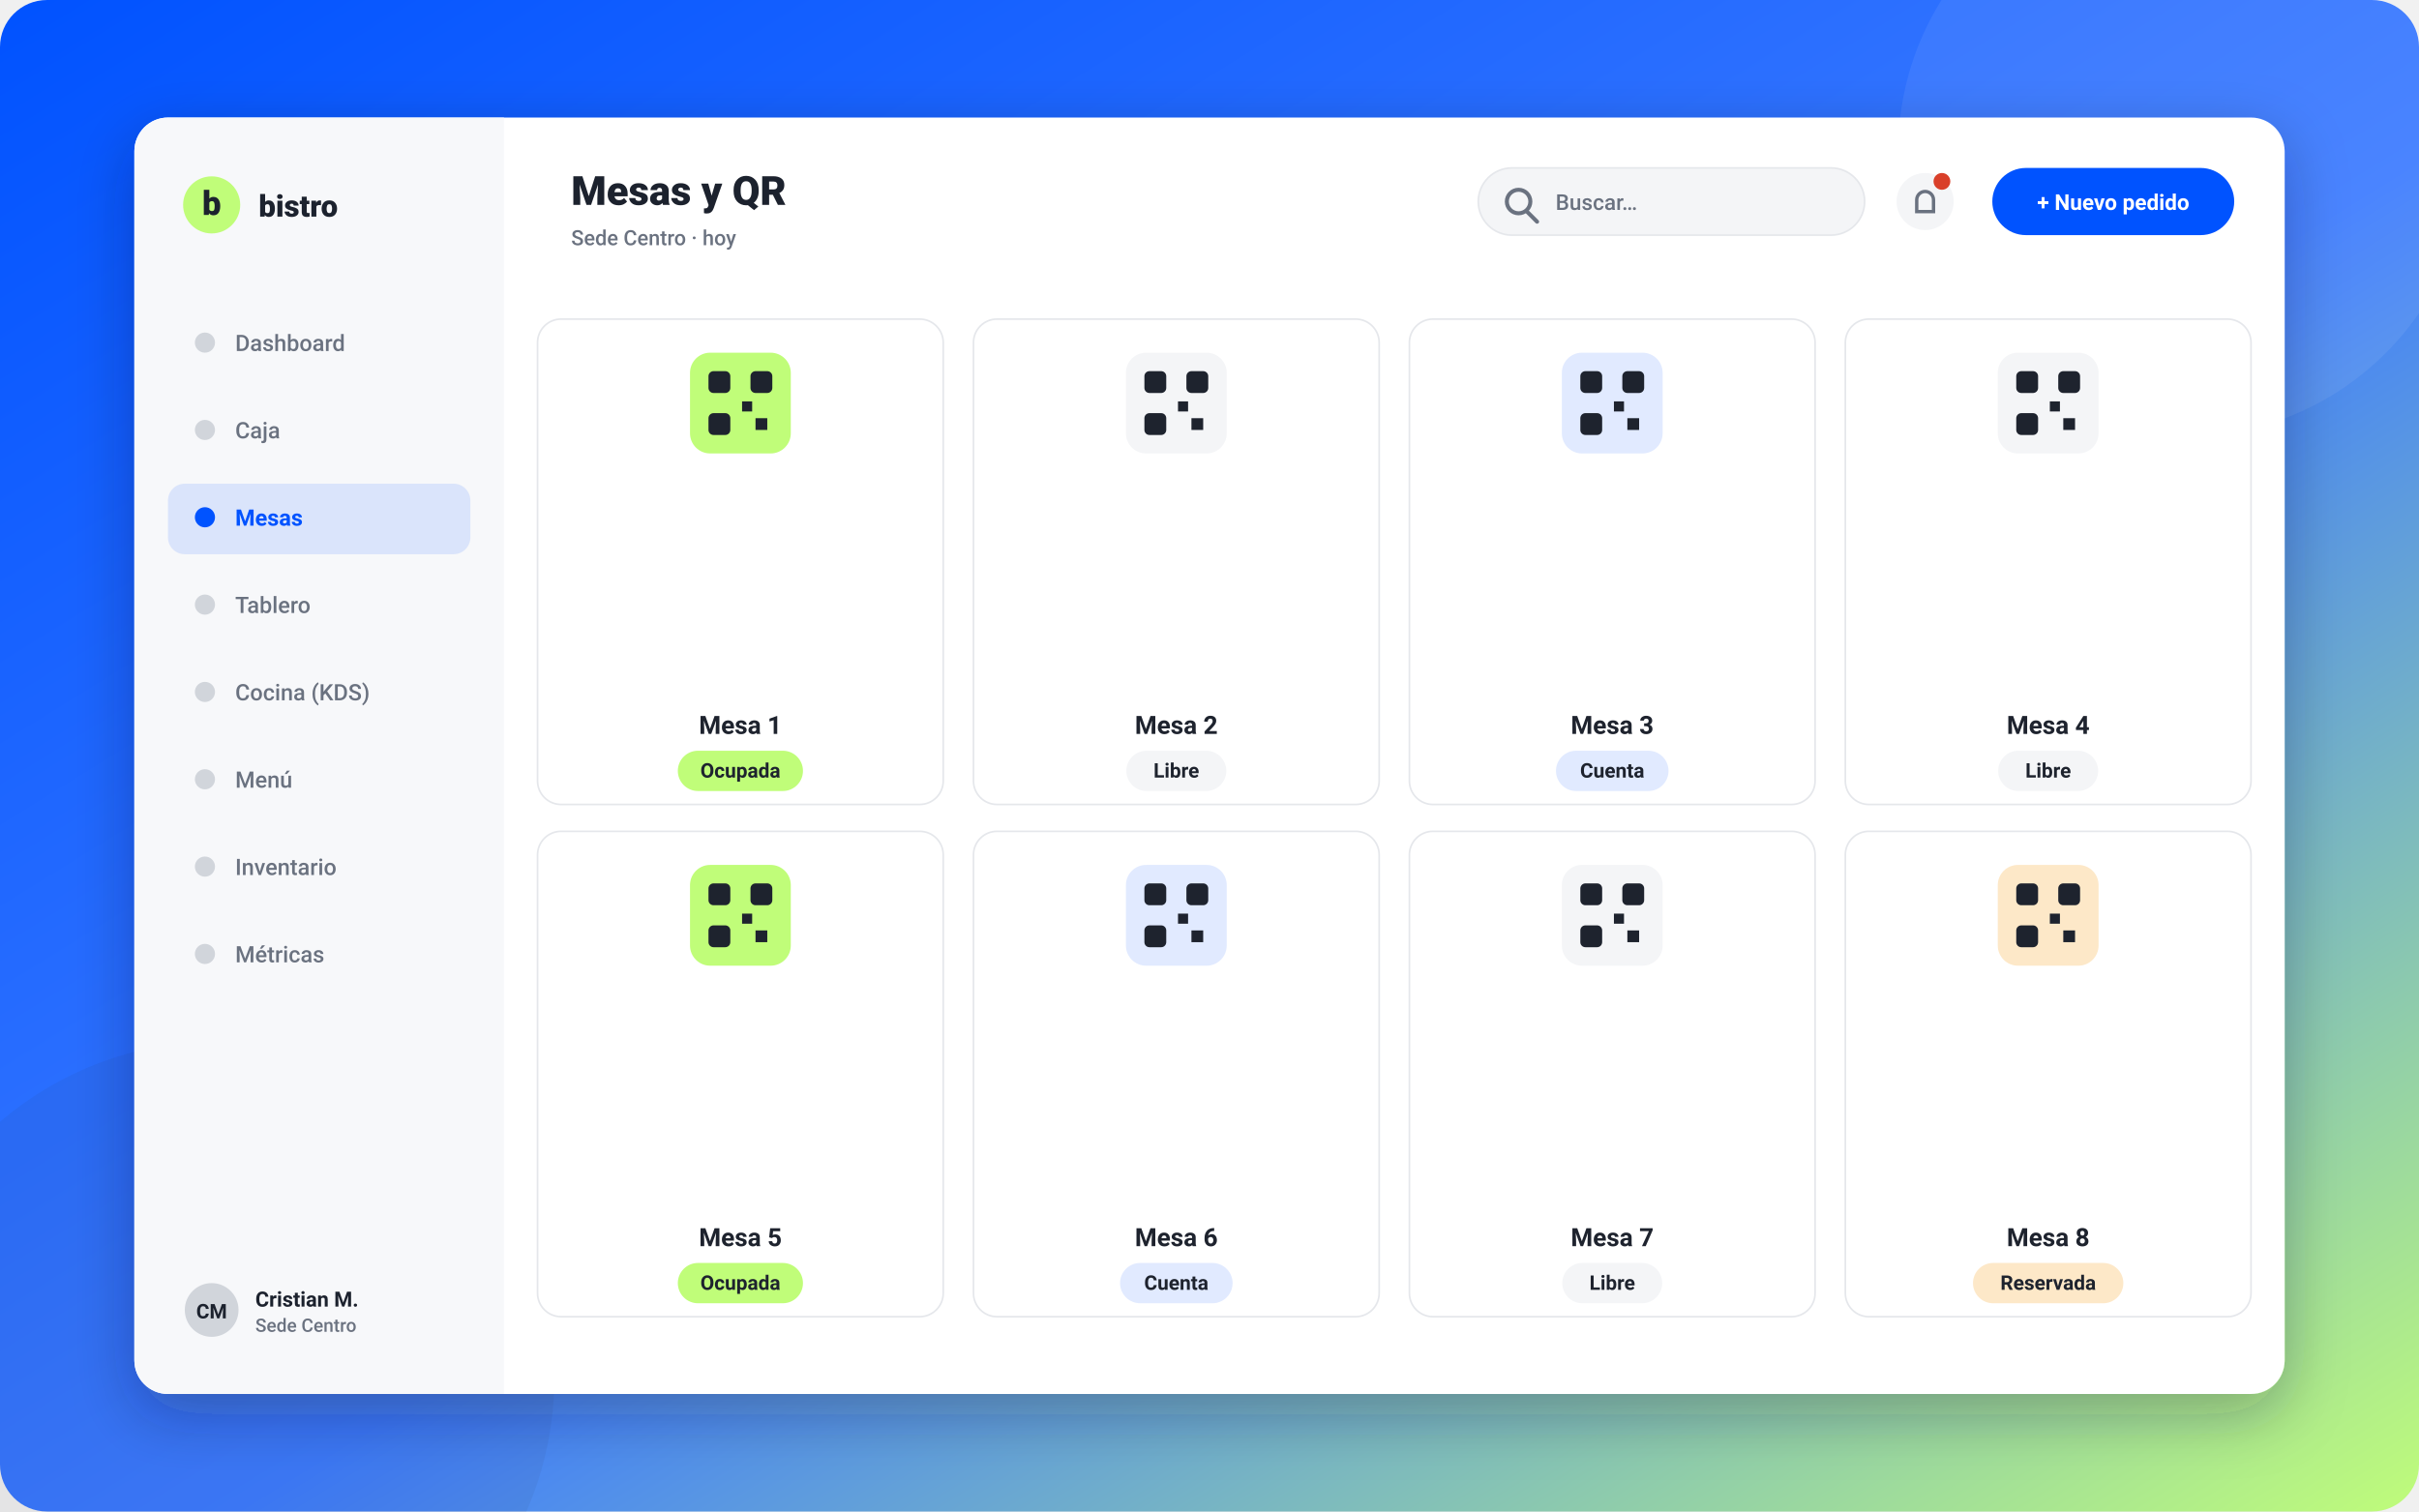
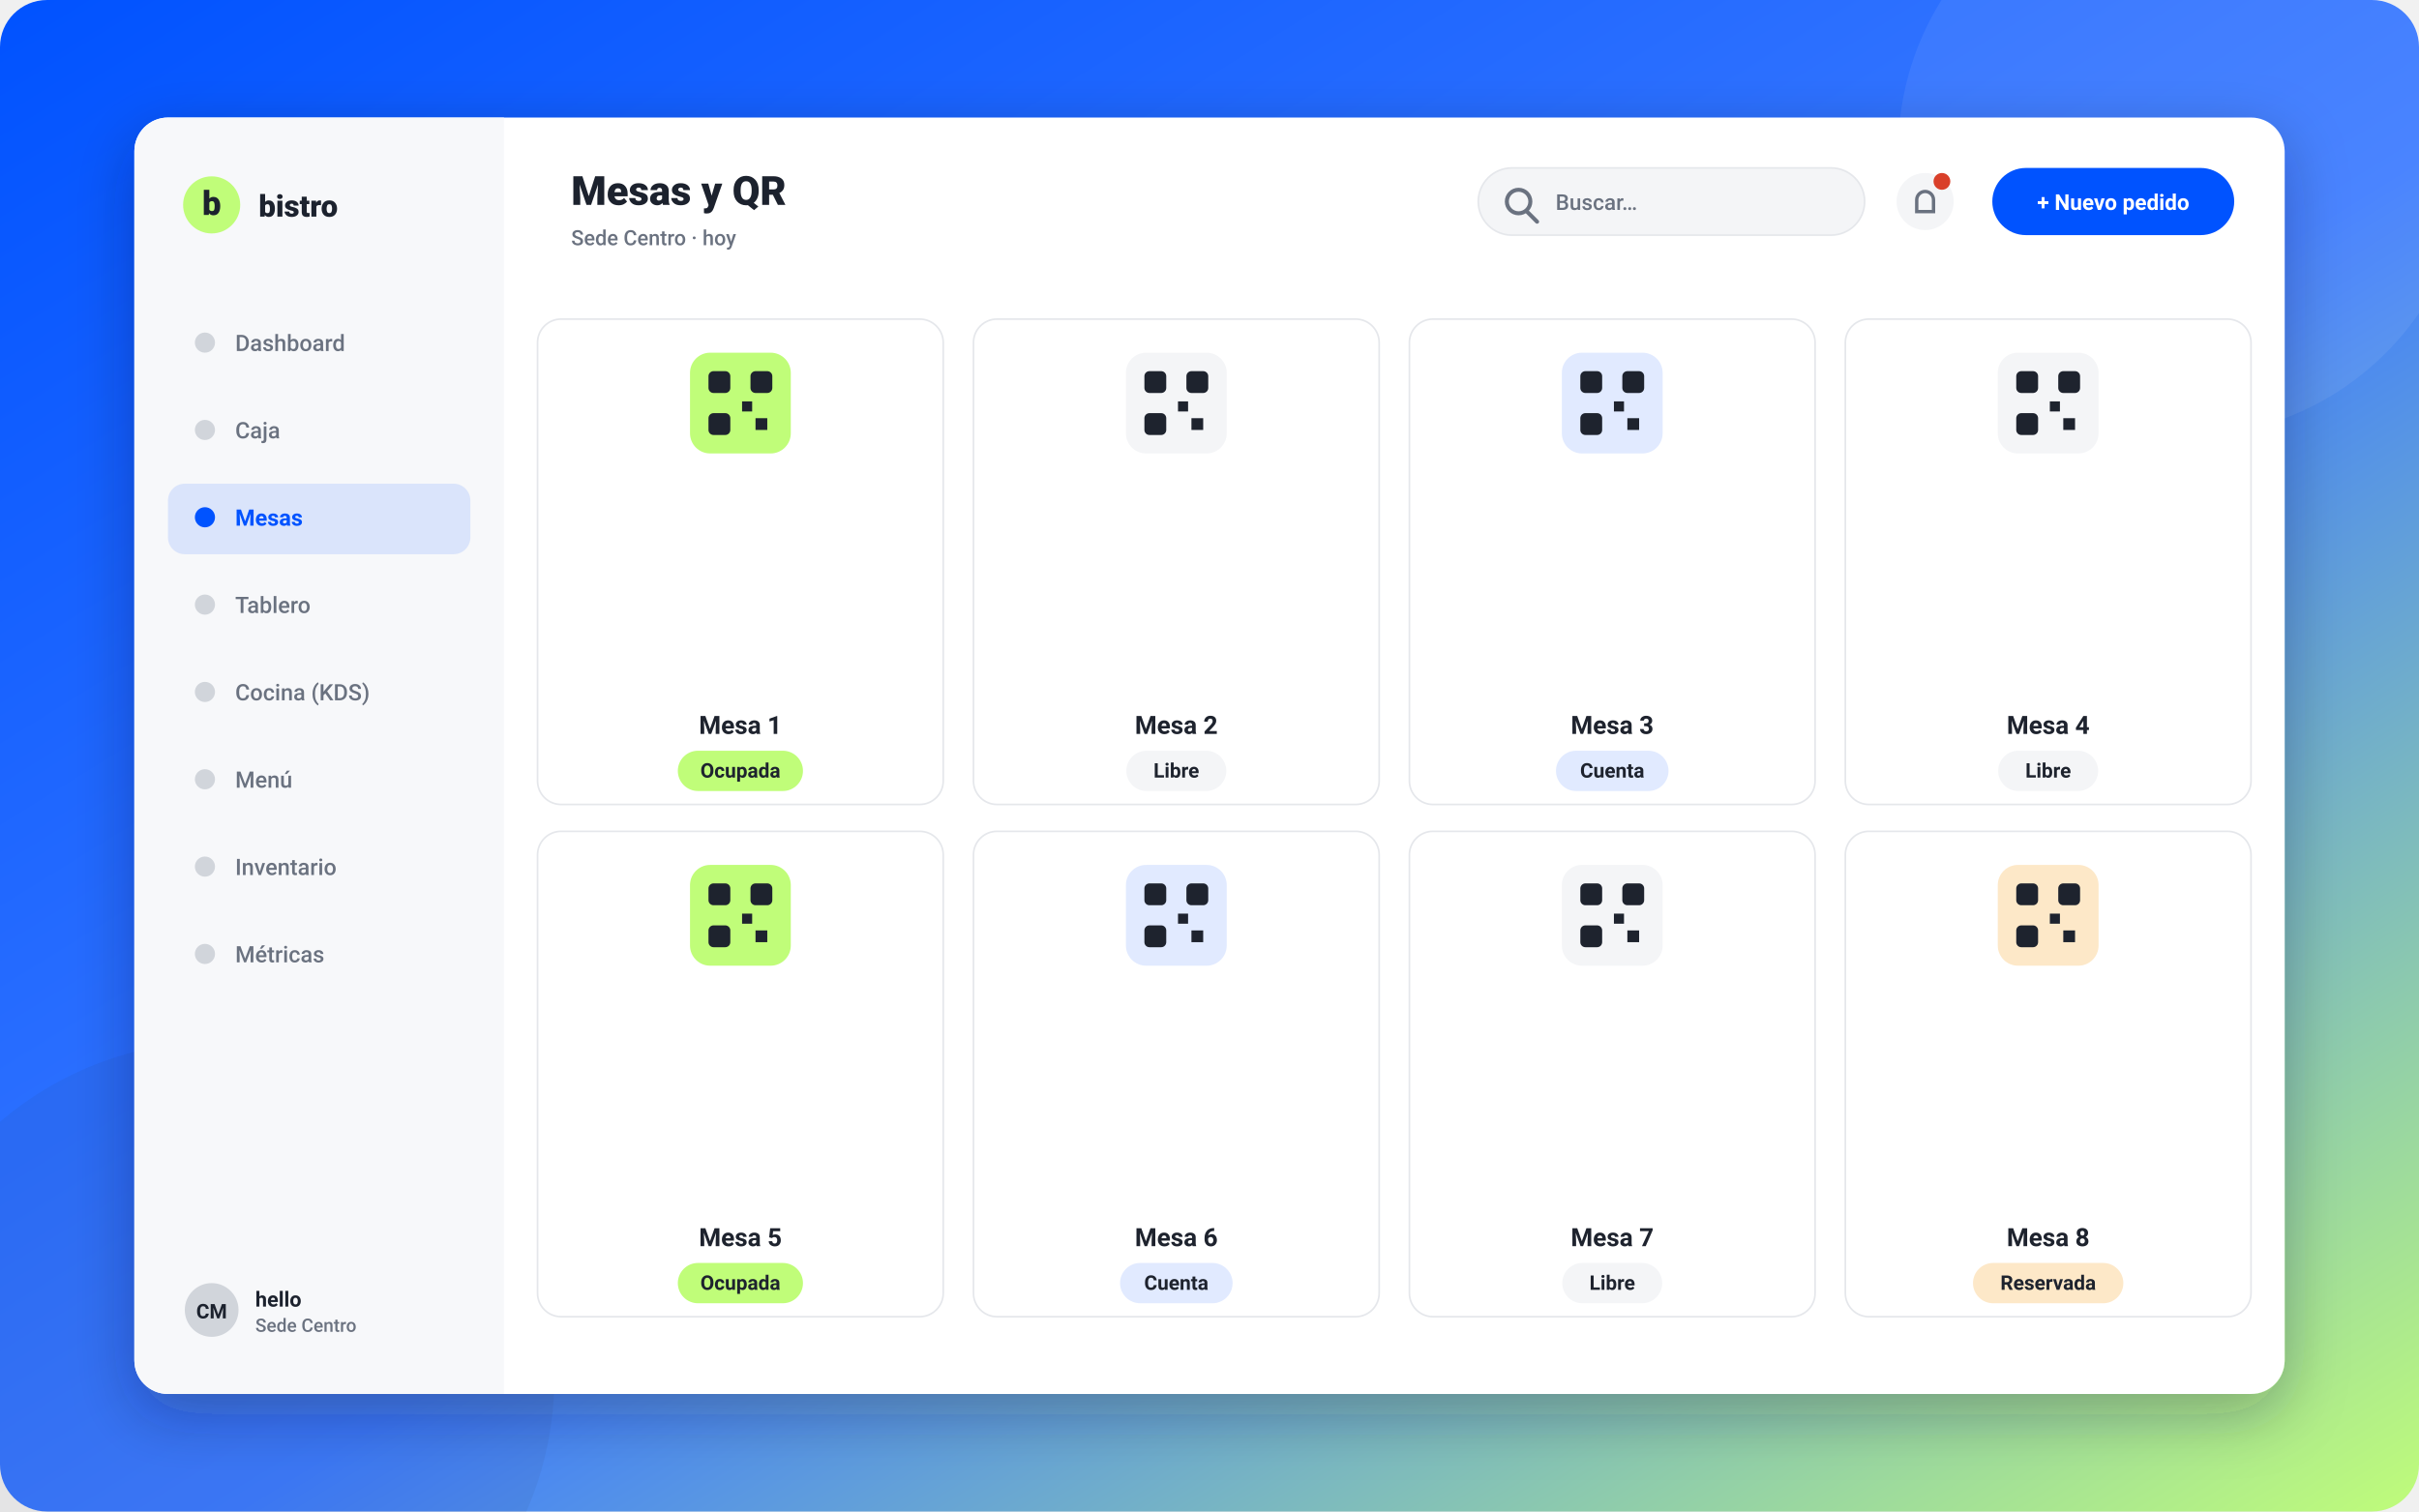
<svg xmlns="http://www.w3.org/2000/svg" width="1440" height="900" viewBox="0 0 1440 900" font-family="-apple-system,'Segoe UI',Roboto,sans-serif">
  <defs>
    <linearGradient id="bg" x1="0" y1="0" x2="1" y2="1">
      <stop offset="0" stop-color="#0052ff" />
      <stop offset="0.55" stop-color="#3d7bff" />
      <stop offset="1" stop-color="#c0fd79" />
    </linearGradient>
    <filter id="sh" x="-10%" y="-10%" width="120%" height="120%">
      <feDropShadow dx="0" dy="12" stdDeviation="18" flood-color="#1e232e" flood-opacity="0.3" />
    </filter>
  </defs>
  <rect width="1440" height="900" rx="28" fill="url(#bg)" />
  <circle cx="1300" cy="90" r="170" fill="#ffffff" opacity="0.07" />
  <circle cx="130" cy="820" r="200" fill="#1e232e" opacity="0.06" />
  <g filter="url(#sh)">
    <rect x="80" y="70" width="1280" height="760" rx="20" fill="#ffffff" />
    <path d="M80 90 a20 20 0 0 1 20-20 h200 v760 h-200 a20 20 0 0 1-20-20 z" fill="#f7f8fa" />
    <circle cx="126" cy="122" r="17" fill="#c0fd79" />
    <text x="126" y="128" font-size="20" font-weight="800" fill="#1e232e" text-anchor="middle">b</text>
    <text x="154" y="129" font-size="18" font-weight="800" fill="#1e232e" text-anchor="start">bistro</text>
    <circle cx="122" cy="204" r="6" fill="#d1d5db" />
    <text x="140" y="209" font-size="13.5" font-weight="500" fill="#6b7280" text-anchor="start">Dashboard</text>
    <circle cx="122" cy="256" r="6" fill="#d1d5db" />
    <text x="140" y="261" font-size="13.5" font-weight="500" fill="#6b7280" text-anchor="start">Caja</text>
    <rect x="100" y="288" width="180" height="42" rx="10" fill="rgba(0,82,255,0.12)" />
    <circle cx="122" cy="308" r="6" fill="#0052ff" />
    <text x="140" y="313" font-size="13.5" font-weight="700" fill="#0052ff" text-anchor="start">Mesas</text>
    <circle cx="122" cy="360" r="6" fill="#d1d5db" />
    <text x="140" y="365" font-size="13.5" font-weight="500" fill="#6b7280" text-anchor="start">Tablero</text>
    <circle cx="122" cy="412" r="6" fill="#d1d5db" />
    <text x="140" y="417" font-size="13.5" font-weight="500" fill="#6b7280" text-anchor="start">Cocina (KDS)</text>
    <circle cx="122" cy="464" r="6" fill="#d1d5db" />
    <text x="140" y="469" font-size="13.5" font-weight="500" fill="#6b7280" text-anchor="start">Menú</text>
    <circle cx="122" cy="516" r="6" fill="#d1d5db" />
    <text x="140" y="521" font-size="13.5" font-weight="500" fill="#6b7280" text-anchor="start">Inventario</text>
    <circle cx="122" cy="568" r="6" fill="#d1d5db" />
    <text x="140" y="573" font-size="13.5" font-weight="500" fill="#6b7280" text-anchor="start">Métricas</text>
    <circle cx="126" cy="780" r="16" fill="#d1d5db" />
    <text x="126" y="785" font-size="12" font-weight="700" fill="#1e232e" text-anchor="middle">CM</text>
-     <text x="152" y="778" font-size="12.5" font-weight="600" fill="#1e232e" text-anchor="start">Cristian M.</text>
+     <text x="152" y="778" font-size="12.5" font-weight="600" fill="#1e232e" text-anchor="start">hello</text>
    <text x="152" y="793" font-size="11" font-weight="500" fill="#6b7280" text-anchor="start">Sede Centro</text>
    <text x="340" y="122" font-size="24" font-weight="800" fill="#1e232e" text-anchor="start">Mesas y QR</text>
    <text x="340" y="146" font-size="12.5" font-weight="500" fill="#6b7280" text-anchor="start">Sede Centro · hoy</text>
    <rect x="880" y="100" width="230" height="40" rx="20" fill="#f4f5f7" stroke="#e5e7eb" />
    <circle cx="904" cy="120" r="7" fill="none" stroke="#6b7280" stroke-width="2.4" />
    <line x1="909" y1="126" x2="915" y2="132" stroke="#6b7280" stroke-width="2.4" stroke-linecap="round" />
    <text x="926" y="125" font-size="13" font-weight="500" fill="#6b7280" text-anchor="start">Buscar…</text>
    <circle cx="1146" cy="120" r="17" fill="#f4f5f7" />
    <path d="M 1140 126 h12 M 1141 126 v-7 a5 5 0 0 1 10 0 v7" fill="none" stroke="#6b7280" stroke-width="2" />
    <circle cx="1156" cy="108" r="5" fill="#d9402a" />
    <rect x="1186" y="100" width="144" height="40" rx="20" fill="#0052ff" />
    <text x="1258" y="125" font-size="13" font-weight="700" fill="#ffffff" text-anchor="middle">+ Nuevo pedido</text>
  </g>
  <g>
    <rect x="320" y="190" width="241.5" height="289" rx="14" fill="#ffffff" stroke="#e5e7eb" />
    <rect x="410.75" y="210" width="60" height="60" rx="12" fill="#c0fd79" />
    <g fill="#1e232e">
      <rect x="421.75" y="221" width="13" height="13" rx="3" />
      <rect x="446.75" y="221" width="13" height="13" rx="3" />
      <rect x="421.75" y="246" width="13" height="13" rx="3" />
      <rect x="449.75" y="249" width="7" height="7" />
      <rect x="441.75" y="239" width="6" height="6" />
    </g>
    <text x="440.75" y="437" font-size="15" font-weight="700" fill="#1e232e" text-anchor="middle">Mesa 1</text>
    <rect x="403.5" y="447" width="74.5" height="24" rx="12" fill="#c0fd79" />
    <text x="440.75" y="463" font-size="12" font-weight="700" fill="#1e232e" text-anchor="middle">Ocupada</text>
    <rect x="579.5" y="190" width="241.5" height="289" rx="14" fill="#ffffff" stroke="#e5e7eb" />
    <rect x="670.25" y="210" width="60" height="60" rx="12" fill="#f4f5f7" />
    <g fill="#1e232e">
      <rect x="681.25" y="221" width="13" height="13" rx="3" />
      <rect x="706.25" y="221" width="13" height="13" rx="3" />
      <rect x="681.25" y="246" width="13" height="13" rx="3" />
      <rect x="709.25" y="249" width="7" height="7" />
      <rect x="701.25" y="239" width="6" height="6" />
    </g>
    <text x="700.25" y="437" font-size="15" font-weight="700" fill="#1e232e" text-anchor="middle">Mesa 2</text>
    <rect x="670.5" y="447" width="59.5" height="24" rx="12" fill="#f4f5f7" />
    <text x="700.25" y="463" font-size="12" font-weight="700" fill="#1e232e" text-anchor="middle">Libre</text>
    <rect x="839" y="190" width="241.5" height="289" rx="14" fill="#ffffff" stroke="#e5e7eb" />
    <rect x="929.75" y="210" width="60" height="60" rx="12" fill="rgba(0,82,255,0.12)" />
    <g fill="#1e232e">
      <rect x="940.75" y="221" width="13" height="13" rx="3" />
      <rect x="965.75" y="221" width="13" height="13" rx="3" />
      <rect x="940.75" y="246" width="13" height="13" rx="3" />
      <rect x="968.75" y="249" width="7" height="7" />
      <rect x="960.75" y="239" width="6" height="6" />
    </g>
    <text x="959.75" y="437" font-size="15" font-weight="700" fill="#1e232e" text-anchor="middle">Mesa 3</text>
    <rect x="926.25" y="447" width="67" height="24" rx="12" fill="rgba(0,82,255,0.12)" />
    <text x="959.75" y="463" font-size="12" font-weight="700" fill="#1e232e" text-anchor="middle">Cuenta</text>
    <rect x="1098.5" y="190" width="241.5" height="289" rx="14" fill="#ffffff" stroke="#e5e7eb" />
    <rect x="1189.25" y="210" width="60" height="60" rx="12" fill="#f4f5f7" />
    <g fill="#1e232e">
      <rect x="1200.25" y="221" width="13" height="13" rx="3" />
      <rect x="1225.25" y="221" width="13" height="13" rx="3" />
      <rect x="1200.25" y="246" width="13" height="13" rx="3" />
      <rect x="1228.25" y="249" width="7" height="7" />
      <rect x="1220.25" y="239" width="6" height="6" />
    </g>
    <text x="1219.25" y="437" font-size="15" font-weight="700" fill="#1e232e" text-anchor="middle">Mesa 4</text>
    <rect x="1189.5" y="447" width="59.5" height="24" rx="12" fill="#f4f5f7" />
    <text x="1219.25" y="463" font-size="12" font-weight="700" fill="#1e232e" text-anchor="middle">Libre</text>
    <rect x="320" y="495" width="241.5" height="289" rx="14" fill="#ffffff" stroke="#e5e7eb" />
    <rect x="410.75" y="515" width="60" height="60" rx="12" fill="#c0fd79" />
    <g fill="#1e232e">
      <rect x="421.75" y="526" width="13" height="13" rx="3" />
      <rect x="446.75" y="526" width="13" height="13" rx="3" />
      <rect x="421.75" y="551" width="13" height="13" rx="3" />
      <rect x="449.75" y="554" width="7" height="7" />
      <rect x="441.75" y="544" width="6" height="6" />
    </g>
    <text x="440.75" y="742" font-size="15" font-weight="700" fill="#1e232e" text-anchor="middle">Mesa 5</text>
    <rect x="403.5" y="752" width="74.5" height="24" rx="12" fill="#c0fd79" />
    <text x="440.75" y="768" font-size="12" font-weight="700" fill="#1e232e" text-anchor="middle">Ocupada</text>
    <rect x="579.5" y="495" width="241.5" height="289" rx="14" fill="#ffffff" stroke="#e5e7eb" />
    <rect x="670.25" y="515" width="60" height="60" rx="12" fill="rgba(0,82,255,0.12)" />
    <g fill="#1e232e">
      <rect x="681.25" y="526" width="13" height="13" rx="3" />
      <rect x="706.25" y="526" width="13" height="13" rx="3" />
      <rect x="681.25" y="551" width="13" height="13" rx="3" />
      <rect x="709.25" y="554" width="7" height="7" />
      <rect x="701.25" y="544" width="6" height="6" />
    </g>
    <text x="700.25" y="742" font-size="15" font-weight="700" fill="#1e232e" text-anchor="middle">Mesa 6</text>
    <rect x="666.75" y="752" width="67" height="24" rx="12" fill="rgba(0,82,255,0.12)" />
    <text x="700.25" y="768" font-size="12" font-weight="700" fill="#1e232e" text-anchor="middle">Cuenta</text>
    <rect x="839" y="495" width="241.5" height="289" rx="14" fill="#ffffff" stroke="#e5e7eb" />
    <rect x="929.75" y="515" width="60" height="60" rx="12" fill="#f4f5f7" />
    <g fill="#1e232e">
      <rect x="940.75" y="526" width="13" height="13" rx="3" />
      <rect x="965.75" y="526" width="13" height="13" rx="3" />
      <rect x="940.75" y="551" width="13" height="13" rx="3" />
      <rect x="968.75" y="554" width="7" height="7" />
      <rect x="960.75" y="544" width="6" height="6" />
    </g>
    <text x="959.75" y="742" font-size="15" font-weight="700" fill="#1e232e" text-anchor="middle">Mesa 7</text>
    <rect x="930" y="752" width="59.5" height="24" rx="12" fill="#f4f5f7" />
    <text x="959.75" y="768" font-size="12" font-weight="700" fill="#1e232e" text-anchor="middle">Libre</text>
    <rect x="1098.5" y="495" width="241.5" height="289" rx="14" fill="#ffffff" stroke="#e5e7eb" />
    <rect x="1189.25" y="515" width="60" height="60" rx="12" fill="#fde8c8" />
    <g fill="#1e232e">
      <rect x="1200.25" y="526" width="13" height="13" rx="3" />
      <rect x="1225.25" y="526" width="13" height="13" rx="3" />
      <rect x="1200.25" y="551" width="13" height="13" rx="3" />
      <rect x="1228.25" y="554" width="7" height="7" />
      <rect x="1220.25" y="544" width="6" height="6" />
    </g>
    <text x="1219.25" y="742" font-size="15" font-weight="700" fill="#1e232e" text-anchor="middle">Mesa 8</text>
    <rect x="1174.5" y="752" width="89.5" height="24" rx="12" fill="#fde8c8" />
    <text x="1219.25" y="768" font-size="12" font-weight="700" fill="#1e232e" text-anchor="middle">Reservada</text>
  </g>
</svg>
